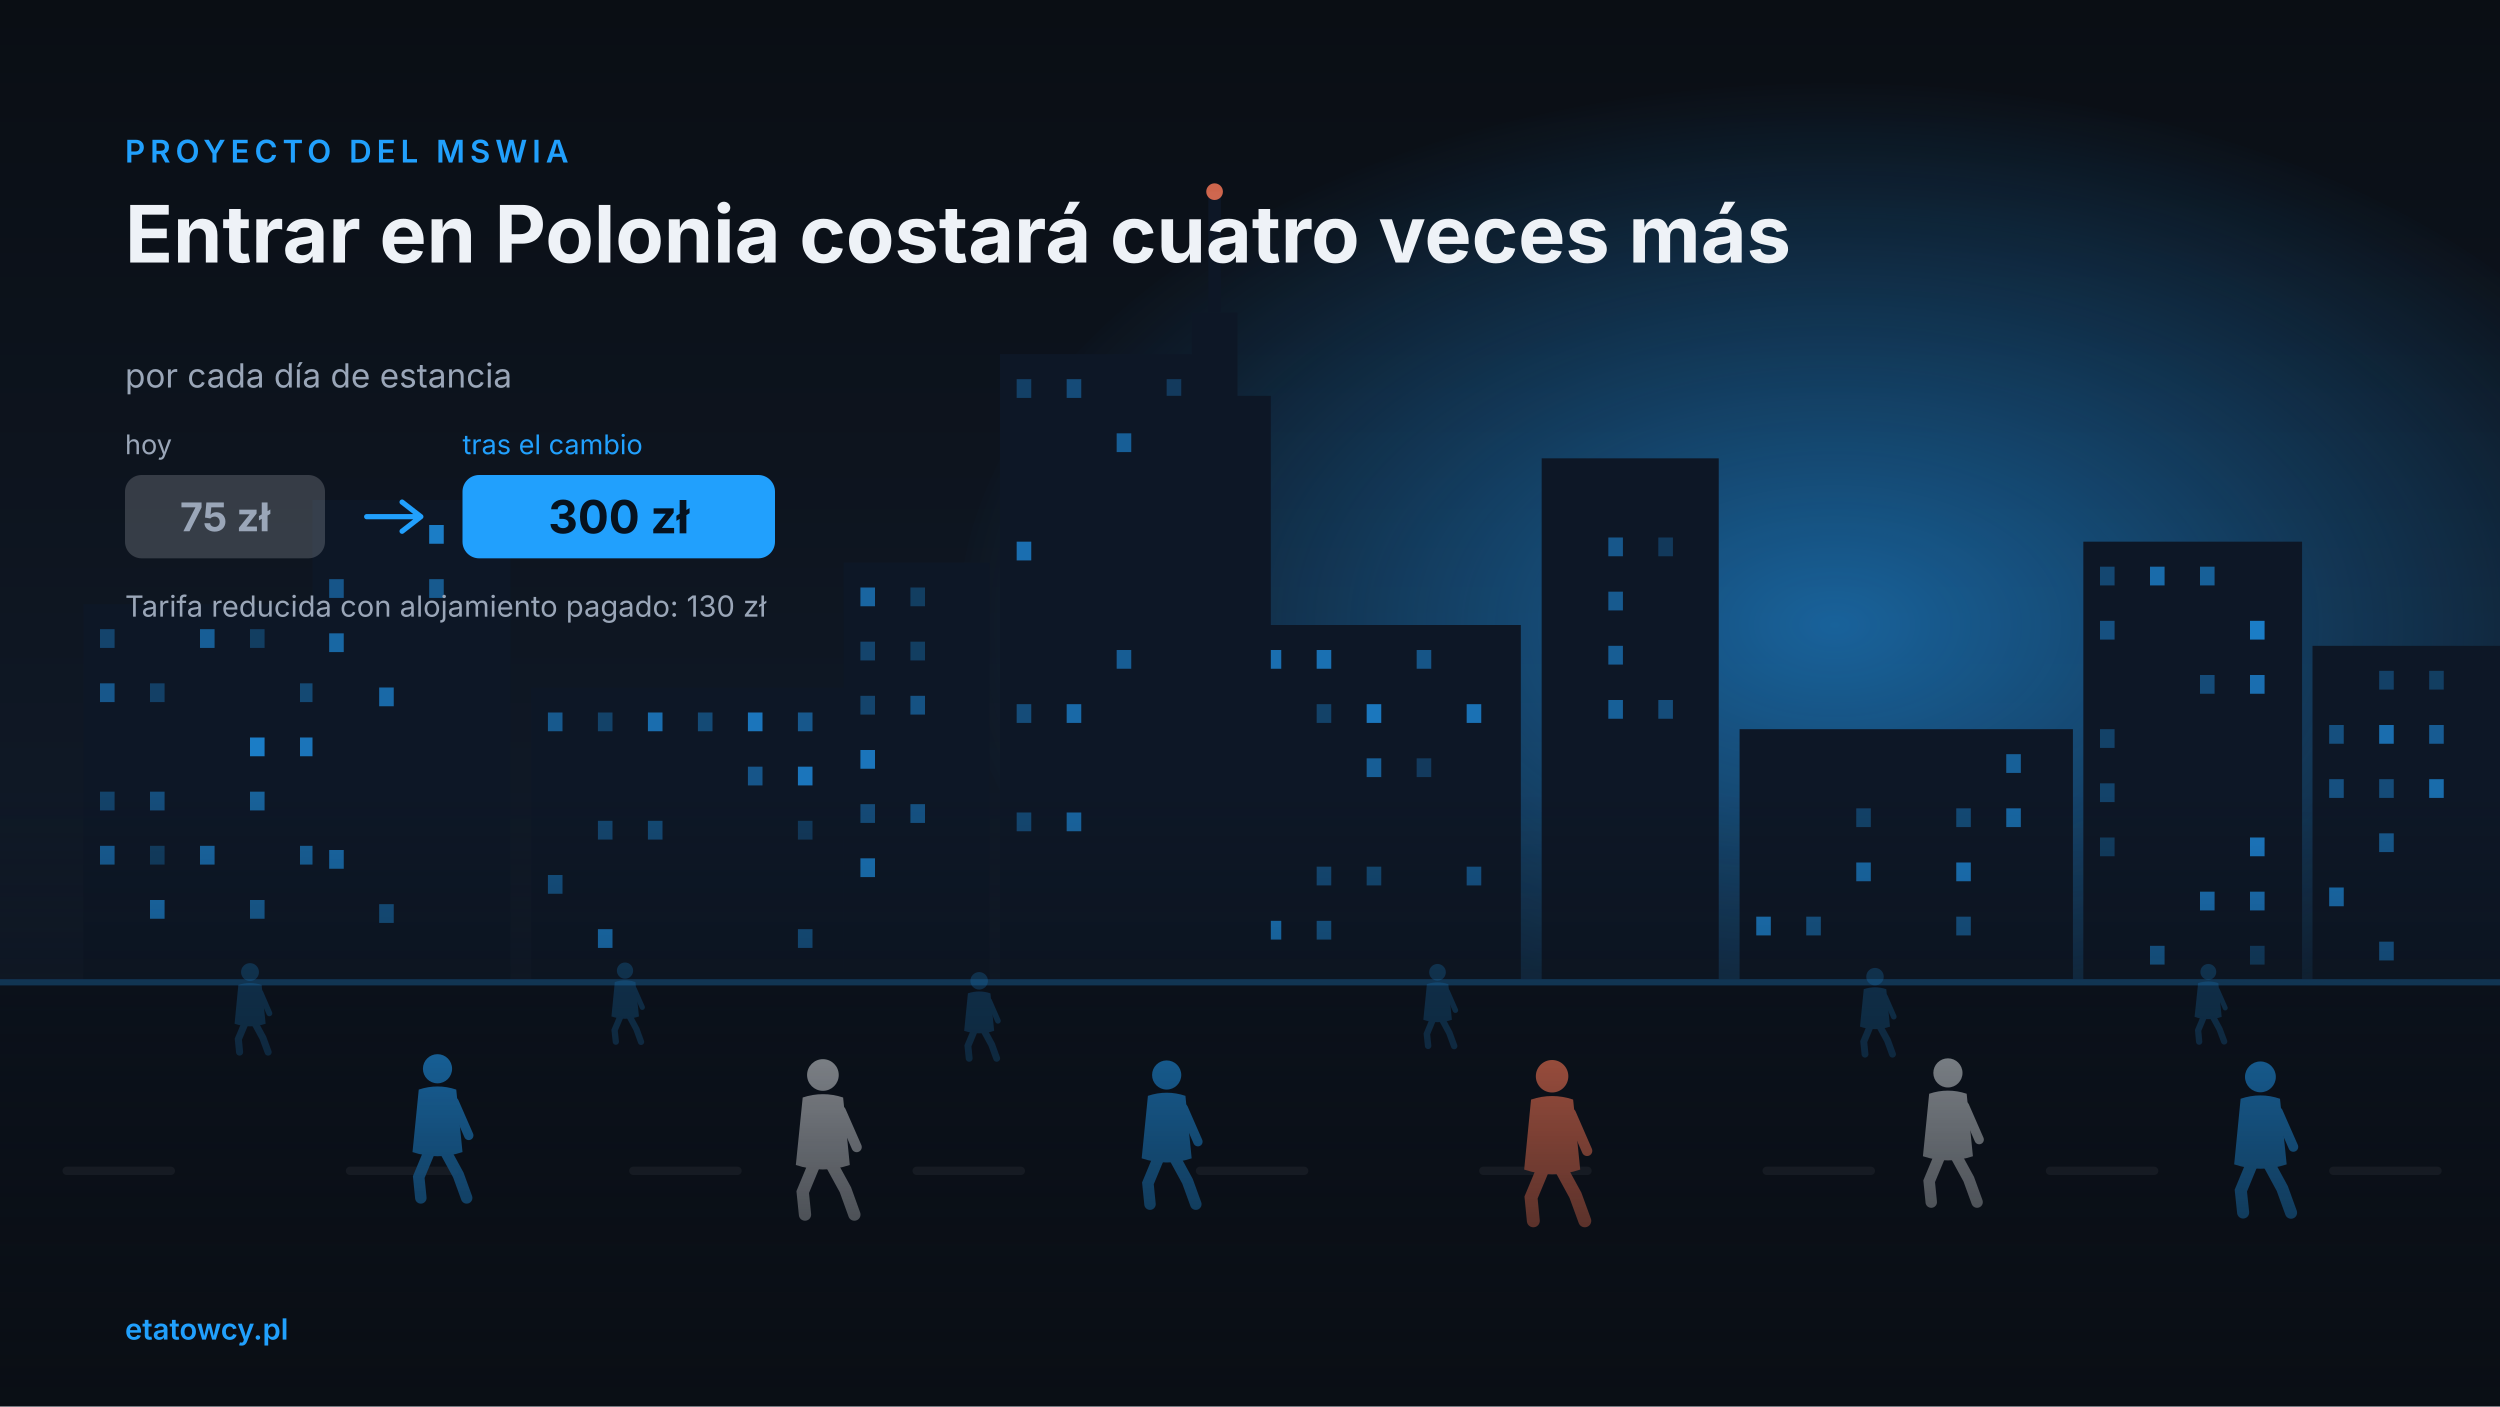
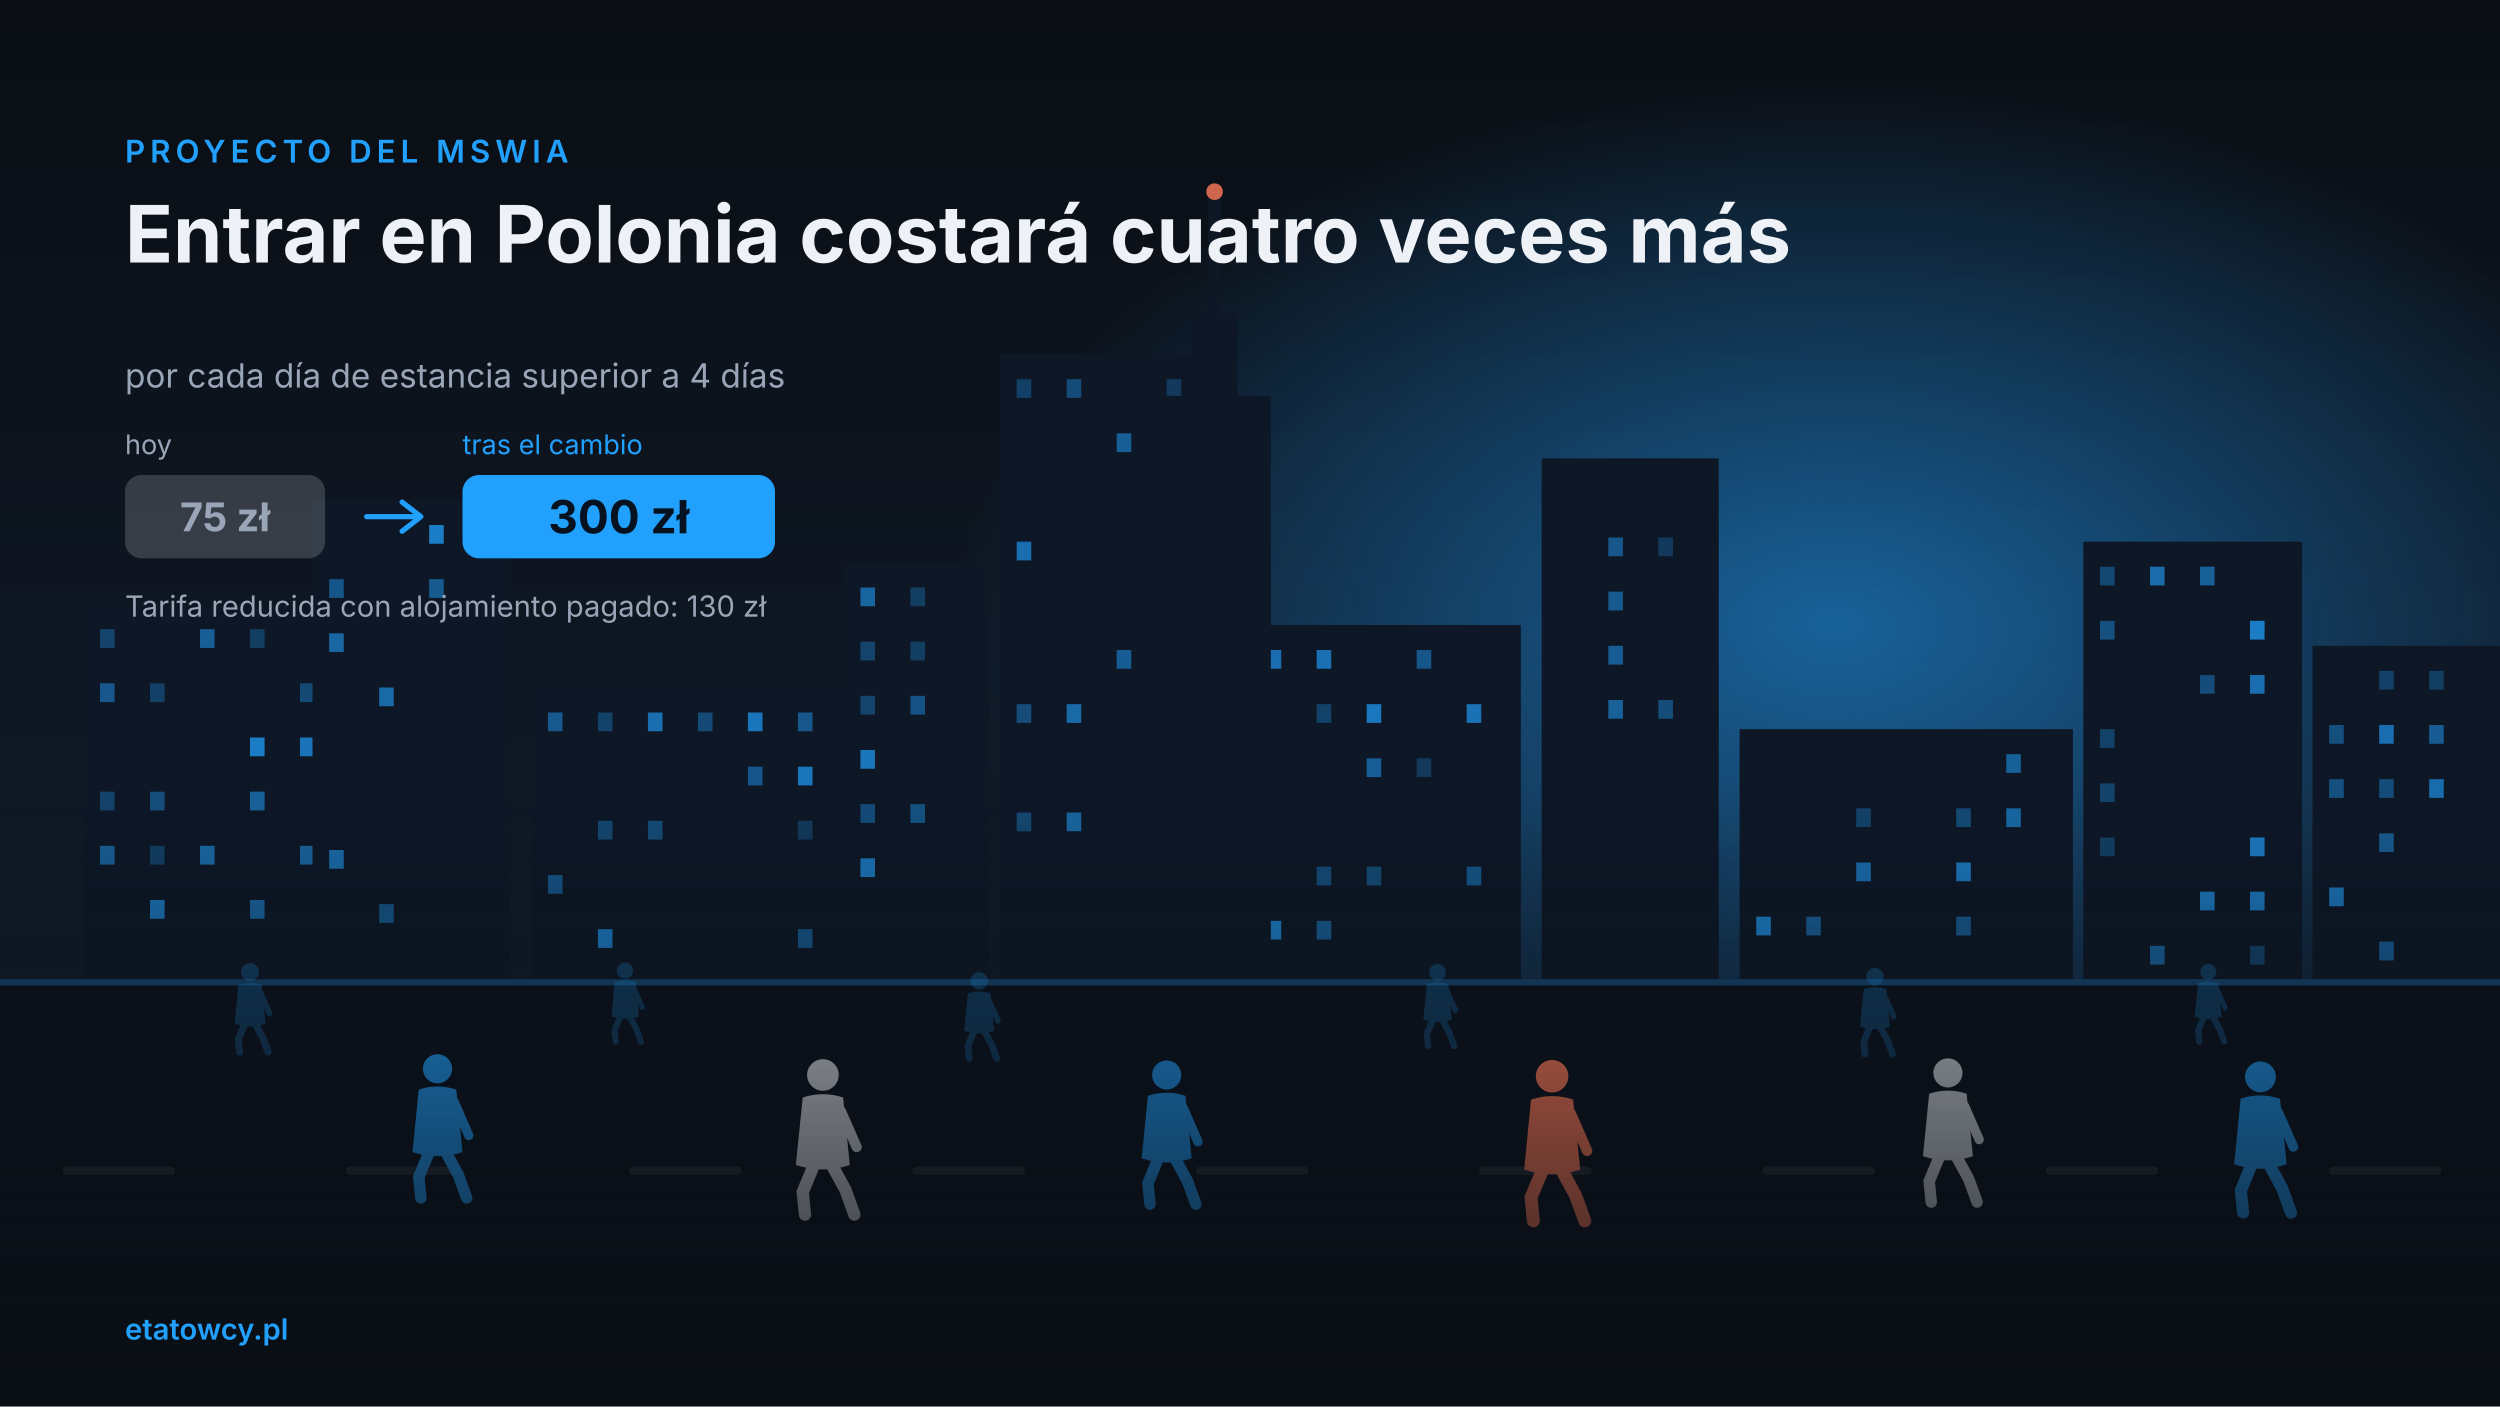
<svg xmlns="http://www.w3.org/2000/svg" viewBox="0 0 1200 675" width="1200" height="675" font-family="Inter, system-ui, sans-serif" role="img">
  <defs>
    <linearGradient id="sky" x1="0" y1="0" x2="0" y2="1">
      <stop offset="0" stop-color="#0a0e14" />
      <stop offset="1" stop-color="#132033" />
    </linearGradient>
    <linearGradient id="fade" x1="0" y1="0" x2="0" y2="1">
      <stop offset="0" stop-color="#0a0e14" stop-opacity="0" />
      <stop offset="1" stop-color="#0a0e14" stop-opacity="0.92" />
    </linearGradient>
    <radialGradient id="glow" cx="0.5" cy="0.5">
      <stop offset="0" stop-color="#21a0fd" stop-opacity="0.55" />
      <stop offset="1" stop-color="#21a0fd" stop-opacity="0" />
    </radialGradient>
  </defs>
  <rect width="1200" height="675" fill="url(#sky)" />
  <ellipse cx="880" cy="300" rx="420" ry="260" fill="url(#glow)" />
  <rect x="40" y="290" width="120" height="180" fill="#0d1726" />
  <rect x="48" y="302" width="7" height="9" fill="#21a0fd" opacity="0.33" />
  <rect x="96" y="302" width="7" height="9" fill="#21a0fd" opacity="0.52" />
  <rect x="120" y="302" width="7" height="9" fill="#21a0fd" opacity="0.28" />
  <rect x="48" y="328" width="7" height="9" fill="#21a0fd" opacity="0.47" />
  <rect x="72" y="328" width="7" height="9" fill="#21a0fd" opacity="0.30" />
  <rect x="144" y="328" width="7" height="9" fill="#21a0fd" opacity="0.36" />
  <rect x="120" y="354" width="7" height="9" fill="#21a0fd" opacity="0.74" />
  <rect x="144" y="354" width="7" height="9" fill="#21a0fd" opacity="0.68" />
  <rect x="48" y="380" width="7" height="9" fill="#21a0fd" opacity="0.32" />
  <rect x="72" y="380" width="7" height="9" fill="#21a0fd" opacity="0.40" />
  <rect x="120" y="380" width="7" height="9" fill="#21a0fd" opacity="0.54" />
  <rect x="48" y="406" width="7" height="9" fill="#21a0fd" opacity="0.52" />
  <rect x="72" y="406" width="7" height="9" fill="#21a0fd" opacity="0.28" />
  <rect x="96" y="406" width="7" height="9" fill="#21a0fd" opacity="0.59" />
  <rect x="144" y="406" width="7" height="9" fill="#21a0fd" opacity="0.54" />
  <rect x="72" y="432" width="7" height="9" fill="#21a0fd" opacity="0.65" />
  <rect x="120" y="432" width="7" height="9" fill="#21a0fd" opacity="0.54" />
  <rect x="150" y="240" width="95" height="230" fill="#0d1726" />
  <rect x="206" y="252" width="7" height="9" fill="#21a0fd" opacity="0.74" />
  <rect x="158" y="278" width="7" height="9" fill="#21a0fd" opacity="0.46" />
  <rect x="206" y="278" width="7" height="9" fill="#21a0fd" opacity="0.49" />
  <rect x="158" y="304" width="7" height="9" fill="#21a0fd" opacity="0.58" />
  <rect x="182" y="330" width="7" height="9" fill="#21a0fd" opacity="0.60" />
  <rect x="158" y="408" width="7" height="9" fill="#21a0fd" opacity="0.60" />
  <rect x="182" y="434" width="7" height="9" fill="#21a0fd" opacity="0.44" />
  <rect x="255" y="330" width="150" height="140" fill="#0d1726" />
  <rect x="263" y="342" width="7" height="9" fill="#21a0fd" opacity="0.48" />
  <rect x="287" y="342" width="7" height="9" fill="#21a0fd" opacity="0.31" />
  <rect x="311" y="342" width="7" height="9" fill="#21a0fd" opacity="0.63" />
  <rect x="335" y="342" width="7" height="9" fill="#21a0fd" opacity="0.37" />
  <rect x="359" y="342" width="7" height="9" fill="#21a0fd" opacity="0.69" />
  <rect x="383" y="342" width="7" height="9" fill="#21a0fd" opacity="0.47" />
  <rect x="359" y="368" width="7" height="9" fill="#21a0fd" opacity="0.46" />
  <rect x="383" y="368" width="7" height="9" fill="#21a0fd" opacity="0.69" />
  <rect x="287" y="394" width="7" height="9" fill="#21a0fd" opacity="0.34" />
  <rect x="311" y="394" width="7" height="9" fill="#21a0fd" opacity="0.37" />
  <rect x="383" y="394" width="7" height="9" fill="#21a0fd" opacity="0.25" />
  <rect x="263" y="420" width="7" height="9" fill="#21a0fd" opacity="0.43" />
  <rect x="287" y="446" width="7" height="9" fill="#21a0fd" opacity="0.70" />
  <rect x="383" y="446" width="7" height="9" fill="#21a0fd" opacity="0.45" />
  <rect x="405" y="270" width="70" height="200" fill="#0d1726" />
  <rect x="413" y="282" width="7" height="9" fill="#21a0fd" opacity="0.57" />
  <rect x="437" y="282" width="7" height="9" fill="#21a0fd" opacity="0.28" />
  <rect x="413" y="308" width="7" height="9" fill="#21a0fd" opacity="0.33" />
  <rect x="437" y="308" width="7" height="9" fill="#21a0fd" opacity="0.28" />
  <rect x="413" y="334" width="7" height="9" fill="#21a0fd" opacity="0.33" />
  <rect x="437" y="334" width="7" height="9" fill="#21a0fd" opacity="0.43" />
  <rect x="413" y="360" width="7" height="9" fill="#21a0fd" opacity="0.69" />
  <rect x="413" y="386" width="7" height="9" fill="#21a0fd" opacity="0.38" />
  <rect x="437" y="386" width="7" height="9" fill="#21a0fd" opacity="0.43" />
  <rect x="413" y="412" width="7" height="9" fill="#21a0fd" opacity="0.67" />
  <rect x="480" y="170" width="110" height="300" fill="#0d1726" />
  <rect x="488" y="182" width="7" height="9" fill="#21a0fd" opacity="0.30" />
  <rect x="512" y="182" width="7" height="9" fill="#21a0fd" opacity="0.38" />
  <rect x="560" y="182" width="7" height="9" fill="#21a0fd" opacity="0.26" />
  <rect x="536" y="208" width="7" height="9" fill="#21a0fd" opacity="0.52" />
  <rect x="560" y="208" width="7" height="9" fill="#21a0fd" opacity="0.51" />
  <rect x="560" y="234" width="7" height="9" fill="#21a0fd" opacity="0.43" />
  <rect x="488" y="260" width="7" height="9" fill="#21a0fd" opacity="0.64" />
  <rect x="560" y="260" width="7" height="9" fill="#21a0fd" opacity="0.36" />
  <rect x="536" y="312" width="7" height="9" fill="#21a0fd" opacity="0.51" />
  <rect x="560" y="312" width="7" height="9" fill="#21a0fd" opacity="0.26" />
  <rect x="488" y="338" width="7" height="9" fill="#21a0fd" opacity="0.39" />
  <rect x="512" y="338" width="7" height="9" fill="#21a0fd" opacity="0.60" />
  <rect x="560" y="364" width="7" height="9" fill="#21a0fd" opacity="0.36" />
  <rect x="488" y="390" width="7" height="9" fill="#21a0fd" opacity="0.35" />
  <rect x="512" y="390" width="7" height="9" fill="#21a0fd" opacity="0.56" />
  <rect x="560" y="416" width="7" height="9" fill="#21a0fd" opacity="0.58" />
  <rect x="600" y="300" width="130" height="170" fill="#0d1726" />
  <rect x="608" y="312" width="7" height="9" fill="#21a0fd" opacity="0.64" />
  <rect x="632" y="312" width="7" height="9" fill="#21a0fd" opacity="0.65" />
  <rect x="680" y="312" width="7" height="9" fill="#21a0fd" opacity="0.45" />
  <rect x="632" y="338" width="7" height="9" fill="#21a0fd" opacity="0.31" />
  <rect x="656" y="338" width="7" height="9" fill="#21a0fd" opacity="0.70" />
  <rect x="704" y="338" width="7" height="9" fill="#21a0fd" opacity="0.66" />
  <rect x="656" y="364" width="7" height="9" fill="#21a0fd" opacity="0.52" />
  <rect x="680" y="364" width="7" height="9" fill="#21a0fd" opacity="0.26" />
  <rect x="632" y="416" width="7" height="9" fill="#21a0fd" opacity="0.38" />
  <rect x="656" y="416" width="7" height="9" fill="#21a0fd" opacity="0.37" />
  <rect x="704" y="416" width="7" height="9" fill="#21a0fd" opacity="0.46" />
  <rect x="608" y="442" width="7" height="9" fill="#21a0fd" opacity="0.71" />
  <rect x="632" y="442" width="7" height="9" fill="#21a0fd" opacity="0.48" />
  <rect x="740" y="220" width="85" height="250" fill="#0d1726" />
  <rect x="772" y="258" width="7" height="9" fill="#21a0fd" opacity="0.47" />
  <rect x="796" y="258" width="7" height="9" fill="#21a0fd" opacity="0.25" />
  <rect x="772" y="284" width="7" height="9" fill="#21a0fd" opacity="0.49" />
  <rect x="772" y="310" width="7" height="9" fill="#21a0fd" opacity="0.51" />
  <rect x="772" y="336" width="7" height="9" fill="#21a0fd" opacity="0.53" />
  <rect x="796" y="336" width="7" height="9" fill="#21a0fd" opacity="0.39" />
  <rect x="835" y="350" width="160" height="120" fill="#0d1726" />
  <rect x="963" y="362" width="7" height="9" fill="#21a0fd" opacity="0.53" />
  <rect x="891" y="388" width="7" height="9" fill="#21a0fd" opacity="0.31" />
  <rect x="939" y="388" width="7" height="9" fill="#21a0fd" opacity="0.37" />
  <rect x="963" y="388" width="7" height="9" fill="#21a0fd" opacity="0.58" />
  <rect x="891" y="414" width="7" height="9" fill="#21a0fd" opacity="0.61" />
  <rect x="939" y="414" width="7" height="9" fill="#21a0fd" opacity="0.69" />
  <rect x="843" y="440" width="7" height="9" fill="#21a0fd" opacity="0.73" />
  <rect x="867" y="440" width="7" height="9" fill="#21a0fd" opacity="0.49" />
  <rect x="939" y="440" width="7" height="9" fill="#21a0fd" opacity="0.47" />
  <rect x="1000" y="260" width="105" height="210" fill="#0d1726" />
  <rect x="1008" y="272" width="7" height="9" fill="#21a0fd" opacity="0.35" />
  <rect x="1032" y="272" width="7" height="9" fill="#21a0fd" opacity="0.61" />
  <rect x="1056" y="272" width="7" height="9" fill="#21a0fd" opacity="0.53" />
  <rect x="1008" y="298" width="7" height="9" fill="#21a0fd" opacity="0.42" />
  <rect x="1080" y="298" width="7" height="9" fill="#21a0fd" opacity="0.74" />
  <rect x="1056" y="324" width="7" height="9" fill="#21a0fd" opacity="0.38" />
  <rect x="1080" y="324" width="7" height="9" fill="#21a0fd" opacity="0.64" />
  <rect x="1008" y="350" width="7" height="9" fill="#21a0fd" opacity="0.31" />
  <rect x="1008" y="376" width="7" height="9" fill="#21a0fd" opacity="0.32" />
  <rect x="1008" y="402" width="7" height="9" fill="#21a0fd" opacity="0.28" />
  <rect x="1080" y="402" width="7" height="9" fill="#21a0fd" opacity="0.72" />
  <rect x="1056" y="428" width="7" height="9" fill="#21a0fd" opacity="0.68" />
  <rect x="1080" y="428" width="7" height="9" fill="#21a0fd" opacity="0.68" />
  <rect x="1032" y="454" width="7" height="9" fill="#21a0fd" opacity="0.53" />
  <rect x="1080" y="454" width="7" height="9" fill="#21a0fd" opacity="0.31" />
  <rect x="1110" y="310" width="90" height="160" fill="#0d1726" />
  <rect x="1142" y="322" width="7" height="9" fill="#21a0fd" opacity="0.30" />
  <rect x="1166" y="322" width="7" height="9" fill="#21a0fd" opacity="0.28" />
  <rect x="1118" y="348" width="7" height="9" fill="#21a0fd" opacity="0.41" />
  <rect x="1142" y="348" width="7" height="9" fill="#21a0fd" opacity="0.63" />
  <rect x="1166" y="348" width="7" height="9" fill="#21a0fd" opacity="0.50" />
  <rect x="1118" y="374" width="7" height="9" fill="#21a0fd" opacity="0.42" />
  <rect x="1142" y="374" width="7" height="9" fill="#21a0fd" opacity="0.38" />
  <rect x="1166" y="374" width="7" height="9" fill="#21a0fd" opacity="0.62" />
  <rect x="1142" y="400" width="7" height="9" fill="#21a0fd" opacity="0.49" />
  <rect x="1118" y="426" width="7" height="9" fill="#21a0fd" opacity="0.66" />
  <rect x="1142" y="452" width="7" height="9" fill="#21a0fd" opacity="0.50" />
  <rect x="556" y="190" width="54" height="280" fill="#0d1726" />
  <rect x="572" y="150" width="22" height="42" fill="#0d1726" />
  <path d="M583 150 l0 -58" stroke="#0d1726" stroke-width="6" />
  <circle cx="583" cy="92" r="4" fill="#ff7a59" opacity="0.8" />
  <rect x="0" y="470" width="1200" height="205" fill="#0b121d" />
  <rect x="0" y="470" width="1200" height="3" fill="#21a0fd" opacity="0.35" />
  <rect x="30" y="560" width="54" height="4" rx="2" fill="#eef2f7" opacity="0.12" />
  <rect x="166" y="560" width="54" height="4" rx="2" fill="#eef2f7" opacity="0.12" />
  <rect x="302" y="560" width="54" height="4" rx="2" fill="#eef2f7" opacity="0.12" />
  <rect x="438" y="560" width="54" height="4" rx="2" fill="#eef2f7" opacity="0.12" />
  <rect x="574" y="560" width="54" height="4" rx="2" fill="#eef2f7" opacity="0.12" />
  <rect x="710" y="560" width="54" height="4" rx="2" fill="#eef2f7" opacity="0.12" />
  <rect x="846" y="560" width="54" height="4" rx="2" fill="#eef2f7" opacity="0.12" />
  <rect x="982" y="560" width="54" height="4" rx="2" fill="#eef2f7" opacity="0.12" />
  <rect x="1118" y="560" width="54" height="4" rx="2" fill="#eef2f7" opacity="0.12" />
  <g fill="currentColor" color="#21a0fd" opacity="0.28">
    <circle cx="120.0" cy="466.6" r="4.3" />
    <path d="M114.4 472.8 q5.6 -1.9 11.2 0.0 l1.9 18.6 q-7.4 2.5 -14.9 0.0 z" />
    <path d="M117.5 491.4 l-3.1 7.4 l0.6 6.2" stroke-width="3.4" stroke-linecap="round" fill="none" stroke="currentColor" />
    <path d="M122.5 491.4 l3.7 6.8 l2.5 6.8" stroke-width="3.4" stroke-linecap="round" fill="none" stroke="currentColor" />
    <path d="M125.0 476.5 l4.3 9.9" stroke-width="2.8" stroke-linecap="round" fill="none" stroke="currentColor" />
  </g>
  <g fill="currentColor" color="#21a0fd" opacity="0.28">
    <circle cx="300.0" cy="465.9" r="3.9" />
    <path d="M295.1 471.4 q5.0 -1.7 9.9 0.0 l1.7 16.5 q-6.6 2.2 -13.2 0.0 z" />
    <path d="M297.8 487.9 l-2.8 6.6 l0.6 5.5" stroke-width="3.0" stroke-linecap="round" fill="none" stroke="currentColor" />
    <path d="M302.2 487.9 l3.3 6.1 l2.2 6.1" stroke-width="3.0" stroke-linecap="round" fill="none" stroke="currentColor" />
    <path d="M304.4 474.7 l3.9 8.8" stroke-width="2.5" stroke-linecap="round" fill="none" stroke="currentColor" />
  </g>
  <g fill="currentColor" color="#21a0fd" opacity="0.28">
    <circle cx="470.0" cy="470.8" r="4.2" />
    <path d="M464.6 476.8 q5.4 -1.8 10.8 0.0 l1.8 18.0 q-7.2 2.4 -14.4 0.0 z" />
    <path d="M467.6 494.8 l-3.0 7.2 l0.6 6.0" stroke-width="3.3" stroke-linecap="round" fill="none" stroke="currentColor" />
    <path d="M472.4 494.8 l3.6 6.6 l2.4 6.6" stroke-width="3.3" stroke-linecap="round" fill="none" stroke="currentColor" />
    <path d="M474.8 480.4 l4.2 9.6" stroke-width="2.7" stroke-linecap="round" fill="none" stroke="currentColor" />
  </g>
  <g fill="currentColor" color="#21a0fd" opacity="0.28">
    <circle cx="690.0" cy="466.7" r="4.0" />
    <path d="M684.9 472.4 q5.1 -1.7 10.3 0.0 l1.7 17.1 q-6.8 2.3 -13.7 0.0 z" />
    <path d="M687.7 489.5 l-2.8 6.8 l0.6 5.7" stroke-width="3.1" stroke-linecap="round" fill="none" stroke="currentColor" />
    <path d="M692.3 489.5 l3.4 6.3 l2.3 6.3" stroke-width="3.1" stroke-linecap="round" fill="none" stroke="currentColor" />
    <path d="M694.6 475.8 l4.0 9.1" stroke-width="2.6" stroke-linecap="round" fill="none" stroke="currentColor" />
  </g>
  <g fill="currentColor" color="#21a0fd" opacity="0.28">
    <circle cx="900.0" cy="468.8" r="4.2" />
    <path d="M894.6 474.8 q5.4 -1.8 10.8 0.0 l1.8 18.0 q-7.2 2.4 -14.4 0.0 z" />
    <path d="M897.6 492.8 l-3.0 7.2 l0.6 6.0" stroke-width="3.3" stroke-linecap="round" fill="none" stroke="currentColor" />
    <path d="M902.4 492.8 l3.6 6.6 l2.4 6.6" stroke-width="3.3" stroke-linecap="round" fill="none" stroke="currentColor" />
    <path d="M904.8 478.4 l4.2 9.6" stroke-width="2.7" stroke-linecap="round" fill="none" stroke="currentColor" />
  </g>
  <g fill="currentColor" color="#21a0fd" opacity="0.28">
    <circle cx="1060.0" cy="466.5" r="3.8" />
    <path d="M1055.1 471.9 q4.9 -1.6 9.7 0.0 l1.6 16.2 q-6.5 2.2 -13.0 0.0 z" />
    <path d="M1057.8 488.1 l-2.7 6.5 l0.5 5.4" stroke-width="3.0" stroke-linecap="round" fill="none" stroke="currentColor" />
    <path d="M1062.2 488.1 l3.2 5.9 l2.2 5.9" stroke-width="3.0" stroke-linecap="round" fill="none" stroke="currentColor" />
    <path d="M1064.3 475.2 l3.8 8.6" stroke-width="2.4" stroke-linecap="round" fill="none" stroke="currentColor" />
  </g>
  <g fill="currentColor" color="#21a0fd" opacity="0.90">
    <circle cx="210.0" cy="513.0" r="7.0" />
    <path d="M201.0 523.0 q9.0 -3.0 18.0 0.0 l3.0 30.0 q-12.0 4.0 -24.0 0.0 z" />
    <path d="M206.0 553.0 l-5.0 12.0 l1.0 10.0" stroke-width="5.5" stroke-linecap="round" fill="none" stroke="currentColor" />
    <path d="M214.0 553.0 l6.0 11.0 l4.0 11.0" stroke-width="5.5" stroke-linecap="round" fill="none" stroke="currentColor" />
    <path d="M218.0 529.0 l7.0 16.0" stroke-width="4.5" stroke-linecap="round" fill="none" stroke="currentColor" />
  </g>
  <g fill="currentColor" color="#eef2f7" opacity="0.82">
    <circle cx="395.0" cy="516.0" r="7.6" />
    <path d="M385.3 526.8 q9.7 -3.2 19.4 0.0 l3.2 32.4 q-13.0 4.3 -25.9 0.0 z" />
    <path d="M390.7 559.2 l-5.4 13.0 l1.1 10.8" stroke-width="5.9" stroke-linecap="round" fill="none" stroke="currentColor" />
    <path d="M399.3 559.2 l6.5 11.9 l4.3 11.9" stroke-width="5.9" stroke-linecap="round" fill="none" stroke="currentColor" />
    <path d="M403.6 533.3 l7.6 17.3" stroke-width="4.9" stroke-linecap="round" fill="none" stroke="currentColor" />
  </g>
  <g fill="currentColor" color="#21a0fd" opacity="0.85">
    <circle cx="560.0" cy="516.0" r="7.0" />
    <path d="M551.0 526.0 q9.0 -3.0 18.0 0.0 l3.0 30.0 q-12.0 4.0 -24.0 0.0 z" />
    <path d="M556.0 556.0 l-5.0 12.0 l1.0 10.0" stroke-width="5.5" stroke-linecap="round" fill="none" stroke="currentColor" />
    <path d="M564.0 556.0 l6.0 11.0 l4.0 11.0" stroke-width="5.5" stroke-linecap="round" fill="none" stroke="currentColor" />
    <path d="M568.0 532.0 l7.0 16.0" stroke-width="4.5" stroke-linecap="round" fill="none" stroke="currentColor" />
  </g>
  <g fill="currentColor" color="#ff7a59" opacity="0.95">
    <circle cx="745.0" cy="516.6" r="7.8" />
    <path d="M734.9 527.8 q10.1 -3.4 20.2 0.0 l3.4 33.6 q-13.4 4.5 -26.9 0.0 z" />
    <path d="M740.5 561.4 l-5.6 13.4 l1.1 11.2" stroke-width="6.2" stroke-linecap="round" fill="none" stroke="currentColor" />
    <path d="M749.5 561.4 l6.7 12.3 l4.5 12.3" stroke-width="6.2" stroke-linecap="round" fill="none" stroke="currentColor" />
    <path d="M754.0 534.5 l7.8 17.9" stroke-width="5.0" stroke-linecap="round" fill="none" stroke="currentColor" />
  </g>
  <g fill="currentColor" color="#eef2f7" opacity="0.80">
    <circle cx="935.0" cy="515.0" r="7.0" />
    <path d="M926.0 525.0 q9.0 -3.0 18.0 0.0 l3.0 30.0 q-12.0 4.0 -24.0 0.0 z" />
    <path d="M931.0 555.0 l-5.0 12.0 l1.0 10.0" stroke-width="5.5" stroke-linecap="round" fill="none" stroke="currentColor" />
    <path d="M939.0 555.0 l6.0 11.0 l4.0 11.0" stroke-width="5.5" stroke-linecap="round" fill="none" stroke="currentColor" />
    <path d="M943.0 531.0 l7.0 16.0" stroke-width="4.5" stroke-linecap="round" fill="none" stroke="currentColor" />
  </g>
  <g fill="currentColor" color="#21a0fd" opacity="0.85">
    <circle cx="1085.0" cy="516.9" r="7.4" />
    <path d="M1075.5 527.4 q9.5 -3.2 18.9 0.0 l3.2 31.5 q-12.6 4.2 -25.2 0.0 z" />
    <path d="M1080.8 558.9 l-5.2 12.6 l1.1 10.5" stroke-width="5.8" stroke-linecap="round" fill="none" stroke="currentColor" />
    <path d="M1089.2 558.9 l6.3 11.6 l4.2 11.6" stroke-width="5.8" stroke-linecap="round" fill="none" stroke="currentColor" />
    <path d="M1093.4 533.7 l7.4 16.8" stroke-width="4.7" stroke-linecap="round" fill="none" stroke="currentColor" />
  </g>
  <rect x="0" y="380" width="1200" height="295" fill="url(#fade)" />
  <text x="60" y="78" font-size="15" font-weight="600" letter-spacing="2.4" fill="#21a0fd">PROYECTO DEL MSWIA</text>
  <text x="60" y="126" font-size="38" font-weight="700" fill="#eef2f7">Entrar en Polonia costará cuatro veces más</text>
-   <text x="60" y="186" font-size="16" fill="#9aa6b8">por cada día de estancia</text>
+   <text x="60" y="186" font-size="16" fill="#9aa6b8">por cada día de estancia superior a 4 días</text>
  <text x="60" y="218" font-size="13" fill="#9aa6b8">hoy</text>
  <rect x="60" y="228" width="96" height="40" rx="8" fill="#eef2f7" opacity="0.18" />
  <text x="108" y="255" font-size="19" font-weight="700" fill="#9aa6b8" text-anchor="middle">75 zł</text>
  <path d="M176 248 l26 0 m-9 -7 l9 7 l-9 7" stroke="#21a0fd" stroke-width="2.5" fill="none" stroke-linecap="round" stroke-linejoin="round" />
  <text x="222" y="218" font-size="13" fill="#21a0fd">tras el cambio</text>
  <rect x="222" y="228" width="150" height="40" rx="8" fill="#21a0fd" />
  <text x="297" y="256" font-size="22" font-weight="700" fill="#06121f" text-anchor="middle">300 zł</text>
  <text x="60" y="296" font-size="14" fill="#9aa6b8">Tarifa reducida con alojamiento pagado: 130 zł</text>
  <text x="60" y="643" font-size="14" font-weight="600" fill="#21a0fd">etatowcy.pl</text>
</svg>
